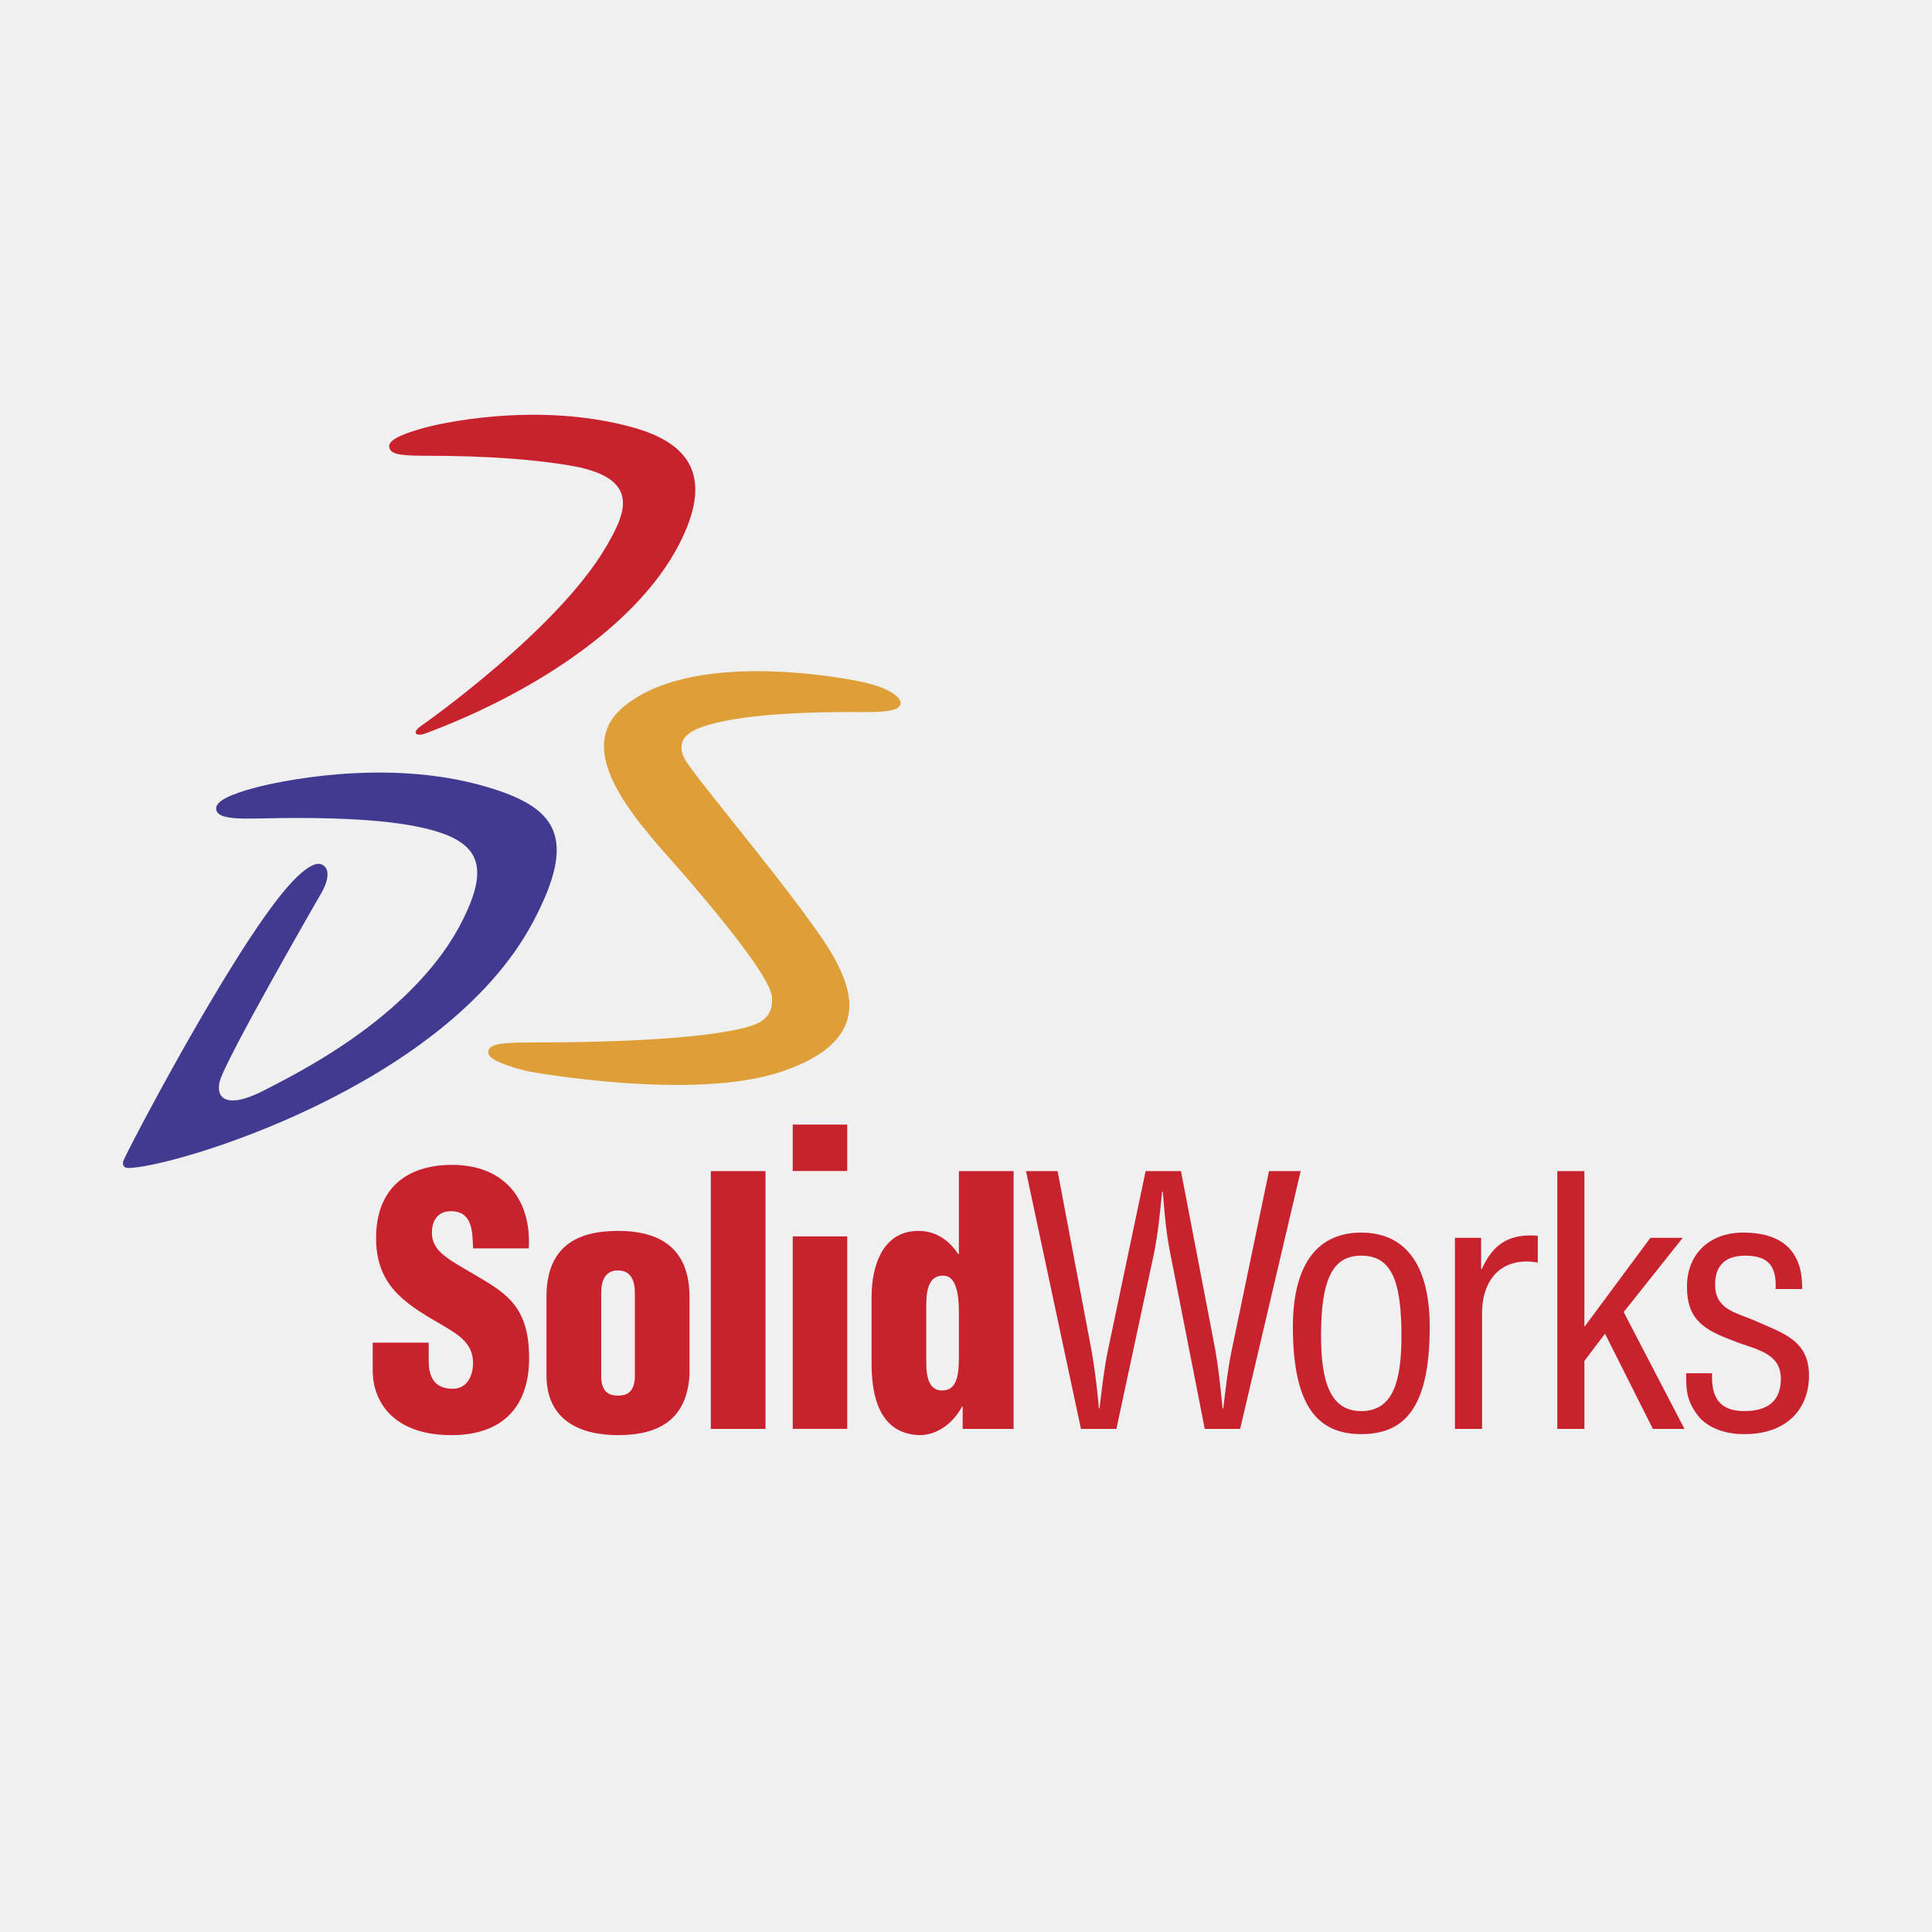
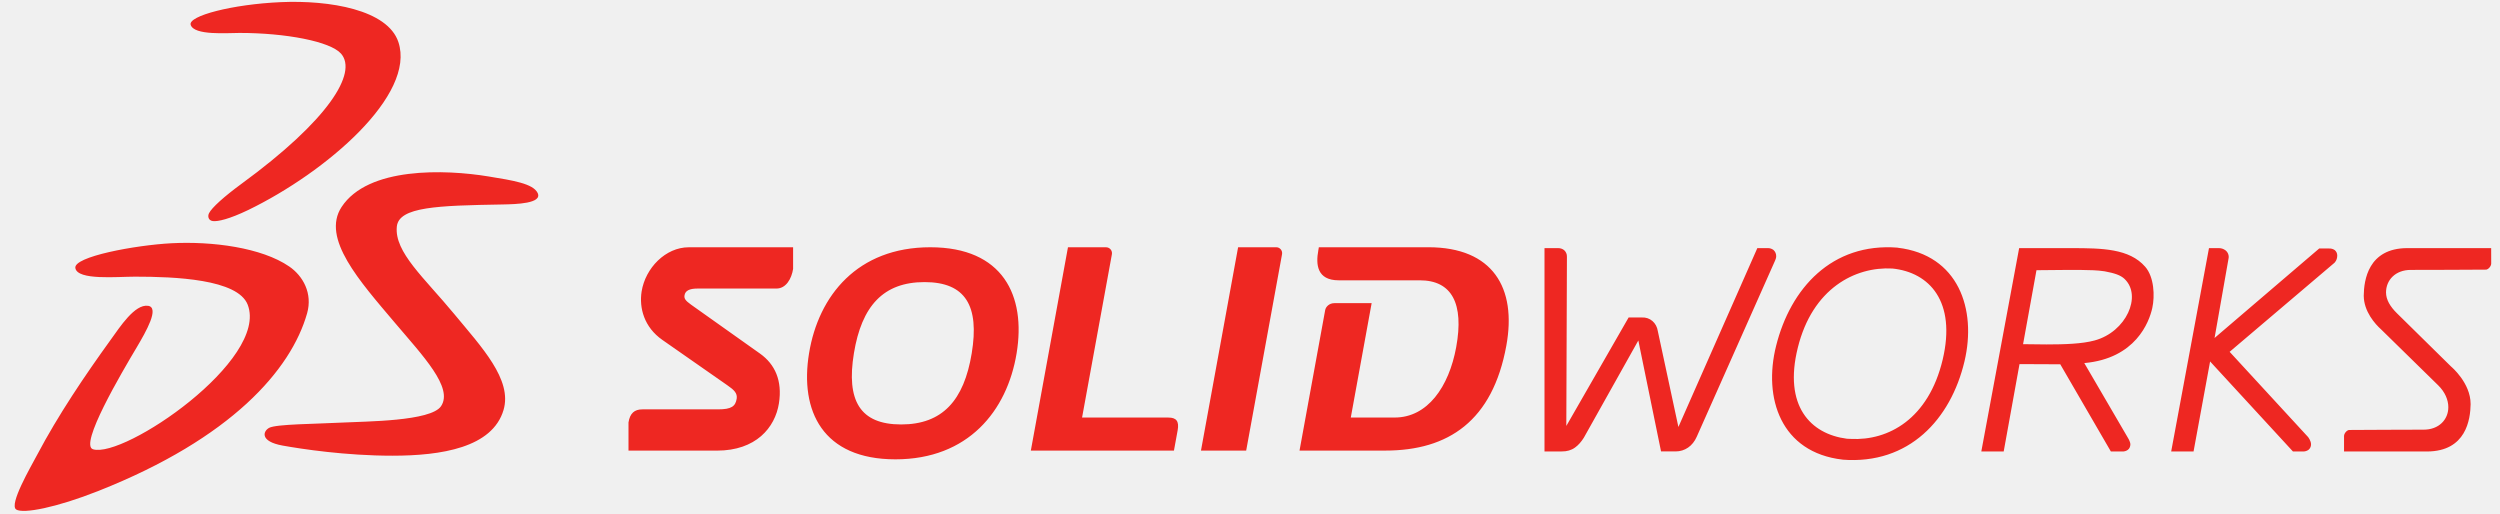
- <svg xmlns="http://www.w3.org/2000/svg" width="2500" height="2500" viewBox="0 0 192.756 192.756">
-   <g fill-rule="evenodd" clip-rule="evenodd">
-     <path fill="#fff" fill-opacity="0" d="M0 0h192.756v192.756H0V0z" />
-     <path d="M42.771 133.955v1.823c0 1.475.487 2.78 2.402 2.78 1.408 0 2.024-1.271 2.024-2.577 0-2.159-1.782-2.979-3.357-3.945-1.859-1.062-3.433-2.057-4.56-3.357-1.106-1.312-1.758-2.886-1.758-5.154 0-4.832 2.917-7.305 7.583-7.305 5.255 0 7.929 3.5 7.65 8.332h-5.558c-.07-1.504 0-3.562-1.99-3.7-1.232-.104-1.949.588-2.091 1.714-.174 1.545.621 2.335 1.818 3.157 2.262 1.444 4.217 2.335 5.629 3.635 1.404 1.31 2.226 3.024 2.226 6.146 0 4.938-2.744 7.682-7.752 7.682-5.528 0-7.852-3.083-7.852-6.481v-2.748h5.586v-.002zM54.522 129.398c0-4.944 2.92-6.591 7.134-6.591 4.806 0 7.135 2.26 7.135 6.591v7.817c-.279 4.356-2.983 5.969-7.135 5.969-3.912 0-7.134-1.576-7.134-5.969v-7.817zm5.459 8.162c.099 1.099.549 1.681 1.675 1.681 1.133 0 1.575-.582 1.683-1.681v-8.58c0-1.229-.413-2.229-1.683-2.229-1.269 0-1.675 1-1.675 2.229v8.58zM70.917 116.842h5.459v25.718h-5.459v-25.718zM79.092 123.354h5.436v19.205h-5.436v-19.205zm0-11.154h5.436v4.633h-5.436V112.2zM96.046 142.562v-2.224h-.064c-1 1.856-2.645 2.847-4.254 2.847-3.98-.138-4.772-3.875-4.772-7.136v-6.65c0-3.021 1.065-6.591 4.669-6.591 1.444 0 2.842.618 3.971 2.299h.073v-8.265h5.458v25.72h-5.081zm-3.634-6.926c0 1.137 0 3.09 1.574 3.09 1.475 0 1.683-1.473 1.683-3.33v-4.527c0-1.646-.244-3.637-1.582-3.596-1.741 0-1.675 2.162-1.675 3.395v4.968zM111.383 142.562h-3.537l-5.482-25.72h3.154l3.354 17.735c.311 1.746.555 3.53.766 5.93h.062c.24-1.985.445-3.873.826-5.726l3.771-17.939h3.527l3.408 17.735c.297 1.714.502 3.427.744 5.93h.074c.234-1.985.441-3.873.824-5.726l3.732-17.939h3.162l-6.039 25.72h-3.531l-3.428-17.455c-.342-1.681-.545-3.395-.758-6.209h-.07c-.234 2.474-.445 4.352-.82 6.209l-3.739 17.455zM135.811 143.081c-4.111 0-6.82-2.471-6.82-10.699 0-5.771 2.123-9.404 6.82-9.404 4.703 0 6.834 3.634 6.834 9.404 0 8.261-2.647 10.699-6.834 10.699zm0-17.803c-2.77 0-4.01 2.189-4.01 7.962 0 4.491.857 7.546 4.01 7.546 3.223 0 4.012-3.055 4.012-7.546-.001-5.772-1.159-7.962-4.012-7.962zM147.771 126.611h.07c1.129-2.501 2.746-3.563 5.584-3.316v2.672c-3.496-.62-5.557 1.574-5.557 5.036v11.559h-2.709v-19.064h2.611v3.113h.001zM155.373 142.562v-25.72h2.703v15.54l6.586-8.885h3.225l-5.891 7.407 6.065 11.658h-3.153l-4.775-9.496-2.057 2.712v6.784h-2.703zM177.154 128.607c.107-2.267-.709-3.329-3.018-3.329-1.92 0-3.018.896-3.018 2.885 0 2.463 2.025 2.778 3.883 3.562 2.736 1.242 5.484 1.923 5.484 5.49 0 3.637-2.537 5.903-6.455 5.865-1.68.038-3.73-.545-4.732-1.988-1.129-1.507-1.064-2.777-1.064-4.083h2.58c-.1 2.334.686 3.776 3.217 3.776 2.207 0 3.645-.896 3.645-3.227 0-2.707-2.746-2.949-4.701-3.776-2.949-1.093-4.666-2.089-4.666-5.412 0-3.304 2.301-5.394 5.594-5.394 3.773 0 5.965 1.724 5.896 5.63h-2.645v.001z" fill="#c9222f" />
-     <path d="M48.571 78.51c-10.208-3.019-21.334-.395-23.032.055-2.57.681-4.075 1.368-3.97 2.172.08.595.736 1.005 3.894.926 7.527-.183 13.763.073 17.705 1.176 4.882 1.363 5.483 3.877 3.065 8.817-1.118 2.282-2.771 4.641-5.274 7.148-4.998 5.015-11.245 8.277-14.764 10.06-3.421 1.736-4.673.813-4.293-.899.468-2.097 10.175-18.896 10.175-18.896.73-1.275.859-2.473 0-2.831-.736-.313-2.07.721-3.456 2.324-5.666 6.58-16.116 26.601-16.31 27.257-.191.629.301.709.488.713 4.424-.034 31.584-8.067 40.347-24.485 4.618-8.645 2.282-11.506-4.575-13.537z" fill="#423a90" />
-     <path d="M62.1 70.613c-5.484 4.743 2.649 12.556 6.472 17.034 3.724 4.354 8.229 9.882 8.439 11.779.097.87-.077 1.859-1.12 2.506-1.703 1.062-8.735 2.091-23.284 2.078-3.158-.002-3.802.305-3.881.871-.045.296-.142.981 3.873 1.99.11.03 16.674 3.076 25.507 0 9.025-3.078 6.754-8.277 5.135-11.279-2.492-4.626-13.995-18.074-14.943-19.901-.887-1.712.406-2.462.406-2.462s1.924-2.314 17.26-2.181c3.16.023 3.816-.308 3.89-.876.062-.47-.839-1.492-3.845-2.136-2.836-.608-17.332-3.109-23.909 2.577z" fill="#df9f38" />
-     <path d="M42.318 42.685c-1.224.358-3.688 1.037-3.48 1.937.133.576.622.85 3.486.848 6.404-.008 11.383.408 14.792 1.02 6.934 1.252 5.3 4.751 3.329 8.101C55.665 62.742 42.75 71.914 42 72.433c-.985.678-.446 1.072.415.753 10.471-3.895 21.022-10.611 25.284-18.771 3.615-6.921 1.023-10.203-4.487-11.751-9.837-2.768-20.035-.232-20.894.021z" fill="#c9222f" />
-   </g>
+ <svg xmlns="http://www.w3.org/2000/svg" height="514" viewBox="-.365 -.119 150.361 31.132" width="2500">
+   <path d="m106.686 15.4a.49.49 0 0 0 -.166-.38.537.537 0 0 0 -.357-.11h-.62l-4.78 10.833-1.246-5.803c-.072-.51-.482-.858-.965-.83h-.804l-3.774 6.57.037-10.25a.505.505 0 0 0 -.171-.4.57.57 0 0 0 -.381-.12h-.806v12.314h1.027v-.002l.022.002c.302.003.575-.073.798-.235.203-.145.378-.347.532-.591l3.304-5.895 1.376 6.72h.882c.562 0 1.032-.327 1.278-.885l4.75-10.682c.034-.088.062-.145.064-.257m43.305-.49h-5.082c-2.373.006-2.625 1.956-2.636 2.875 0 .967.703 1.737 1.053 2.05l3.46 3.389c.411.403.61.88.61 1.322 0 .75-.573 1.364-1.5 1.36-.001.006-4.478.007-4.52.019-.146.027-.3.22-.297.373h-.013l.013.006v.924h5.03c2.375-.009 2.624-1.954 2.637-2.873l-.001-.008c.001-1.272-1.17-2.256-1.178-2.26l-3.281-3.229c-.41-.404-.662-.818-.664-1.265.002-.753.575-1.363 1.497-1.363.006-.002 4.535-.006 4.572-.017l.012.033-.01-.033c.147-.028.303-.221.3-.374 0 0-.002-.002 0-.004l-.002-.924m-36.268 1.235c-2.259-.125-4.84 1.205-5.728 4.795-.874 3.52.76 5.23 2.973 5.514l.23.01c2.285.122 4.716-1.21 5.571-4.8.836-3.521-.801-5.29-3.046-5.519m4.367 5.625c-.831 3.5-3.354 6.263-7.38 5.952v-.002c-3.747-.433-4.82-3.73-4.03-6.888.873-3.497 3.386-6.259 7.355-5.952v.004c3.696.431 4.803 3.731 4.055 6.886m22.424-6.743a.55.55 0 0 0 -.339-.095h-.6l-6.338 5.42.843-4.79a.507.507 0 0 0 -.185-.522.642.642 0 0 0 -.386-.13h-.61l-2.289 12.314h1.355l1.002-5.45 5.019 5.453h.6a.553.553 0 0 0 .337-.098.412.412 0 0 0 .157-.335c0-.221-.18-.444-.18-.444l-4.75-5.16 6.34-5.384s.178-.152.178-.444a.42.42 0 0 0 -.154-.335m-12.725 1.752c-.248-.24-.625-.355-1.21-.465a6.151 6.151 0 0 0 -.688-.065c-.705-.039-2.799-.007-3.44-.002l-.812 4.48c.482.007 1.034.014 1.423.016 1.096 0 2.156-.035 2.906-.24 1.929-.522 2.885-2.71 1.82-3.724m1.245-.744c.549.623.59 1.78.434 2.493-.19.87-1.018 3.067-4.12 3.344l2.613 4.478s.178.267.178.444c.002.117-.05.262-.156.335a.531.531 0 0 1 -.335.098h-.69l-3.065-5.282-2.469-.011-.958 5.293h-1.356l2.292-12.317h3.164c1.87 0 3.51.028 4.468 1.125m-91.067 1.505c-.154.992.151 2.156 1.256 2.928l3.936 2.747c.413.285.617.482.567.815-.074.46-.314.645-1.13.645h-4.578c-.49 0-.756.24-.845.793v1.706h5.363c2.35 0 3.513-1.386 3.748-2.86.22-1.385-.246-2.375-1.14-3.013l-4.184-2.969c-.336-.241-.42-.366-.396-.548.037-.302.313-.426.789-.426h4.78c.584 0 .917-.597 1.01-1.189v-1.311h-6.32c-1.403 0-2.629 1.254-2.856 2.682m47.649-2.684h-6.63l-.033.199c-.155.835-.086 1.804 1.237 1.804h4.91c1.944 0 2.688 1.407 2.206 4.046-.442 2.418-1.744 4.265-3.723 4.265h-2.662l1.263-6.927h-2.264c-.305 0-.515.222-.55.419l-1.554 8.51h5.192c3.833 0 6.506-1.805 7.334-6.356.64-3.497-.816-5.96-4.726-5.96m-15.739 10.316h-5.232l1.808-9.896a.36.36 0 0 0 -.36-.418h-2.302l-2.249 12.314h8.668l.225-1.23c.1-.552-.085-.77-.558-.77m6.522-10.316h-2.303l-2.249 12.316h2.738l2.173-11.898a.358.358 0 0 0 -.36-.418m-21.295 2.111c-2.499 0-3.808 1.453-4.277 4.31-.469 2.863.363 4.312 2.861 4.312s3.806-1.45 4.275-4.312c.47-2.857-.361-4.31-2.86-4.31m5.579 4.31c-.575 3.497-2.94 6.425-7.34 6.425-4.403 0-5.807-2.928-5.232-6.425.573-3.495 2.94-6.42 7.341-6.42 4.4 0 5.806 2.925 5.231 6.42m-31.994-10.71c-2.617-.43-7.295-.596-8.895 1.856-1.235 1.894 1.1 4.488 3.226 7.001 1.704 2.013 3.558 3.936 2.801 5.06-.618.919-4.581.917-5.947.99-1.657.087-4.045.092-4.462.32-.374.2-.582.825.82 1.076 1.127.203 3.812.614 6.643.612 2.955 0 6.06-.485 6.733-2.773.541-1.838-1.335-3.808-2.985-5.805-1.805-2.188-3.635-3.747-3.48-5.296.117-1.206 2.48-1.274 6.402-1.343.815-.015 2.439-.054 2.126-.698-.279-.569-1.494-.757-2.982-1m-12.062 5.455c-1.678-1.151-4.67-1.536-7.132-1.408-2.193.115-5.964.813-5.822 1.507.134.75 2.52.517 3.614.517 2.405 0 6.222.147 6.823 1.696 1.296 3.34-7.495 9.334-9.37 8.758-.848-.259 1.723-4.617 2.655-6.183.554-.936 1.399-2.405.679-2.506-.806-.111-1.693 1.272-2.27 2.07-1.564 2.167-3.165 4.534-4.45 6.965-.399.751-1.716 3.011-1.264 3.303.423.272 2.433-.115 4.99-1.129 8.04-3.182 11.66-7.33 12.63-10.757.34-1.207-.248-2.26-1.083-2.833m-5.97-14.637c-.164-.541 2.517-1.244 5.458-1.374 2.963-.13 6.468.459 7.122 2.414 1.07 3.203-4.356 7.874-9.083 10.17-1.16.56-1.861.715-2.155.676-.278-.037-.322-.297-.231-.476.167-.337.932-1.023 1.951-1.769 5.322-3.888 7.052-6.74 6.047-7.894-.645-.74-3.342-1.256-6.144-1.256-.76 0-2.758.166-2.965-.49" fill="#ee2722" />
</svg>
